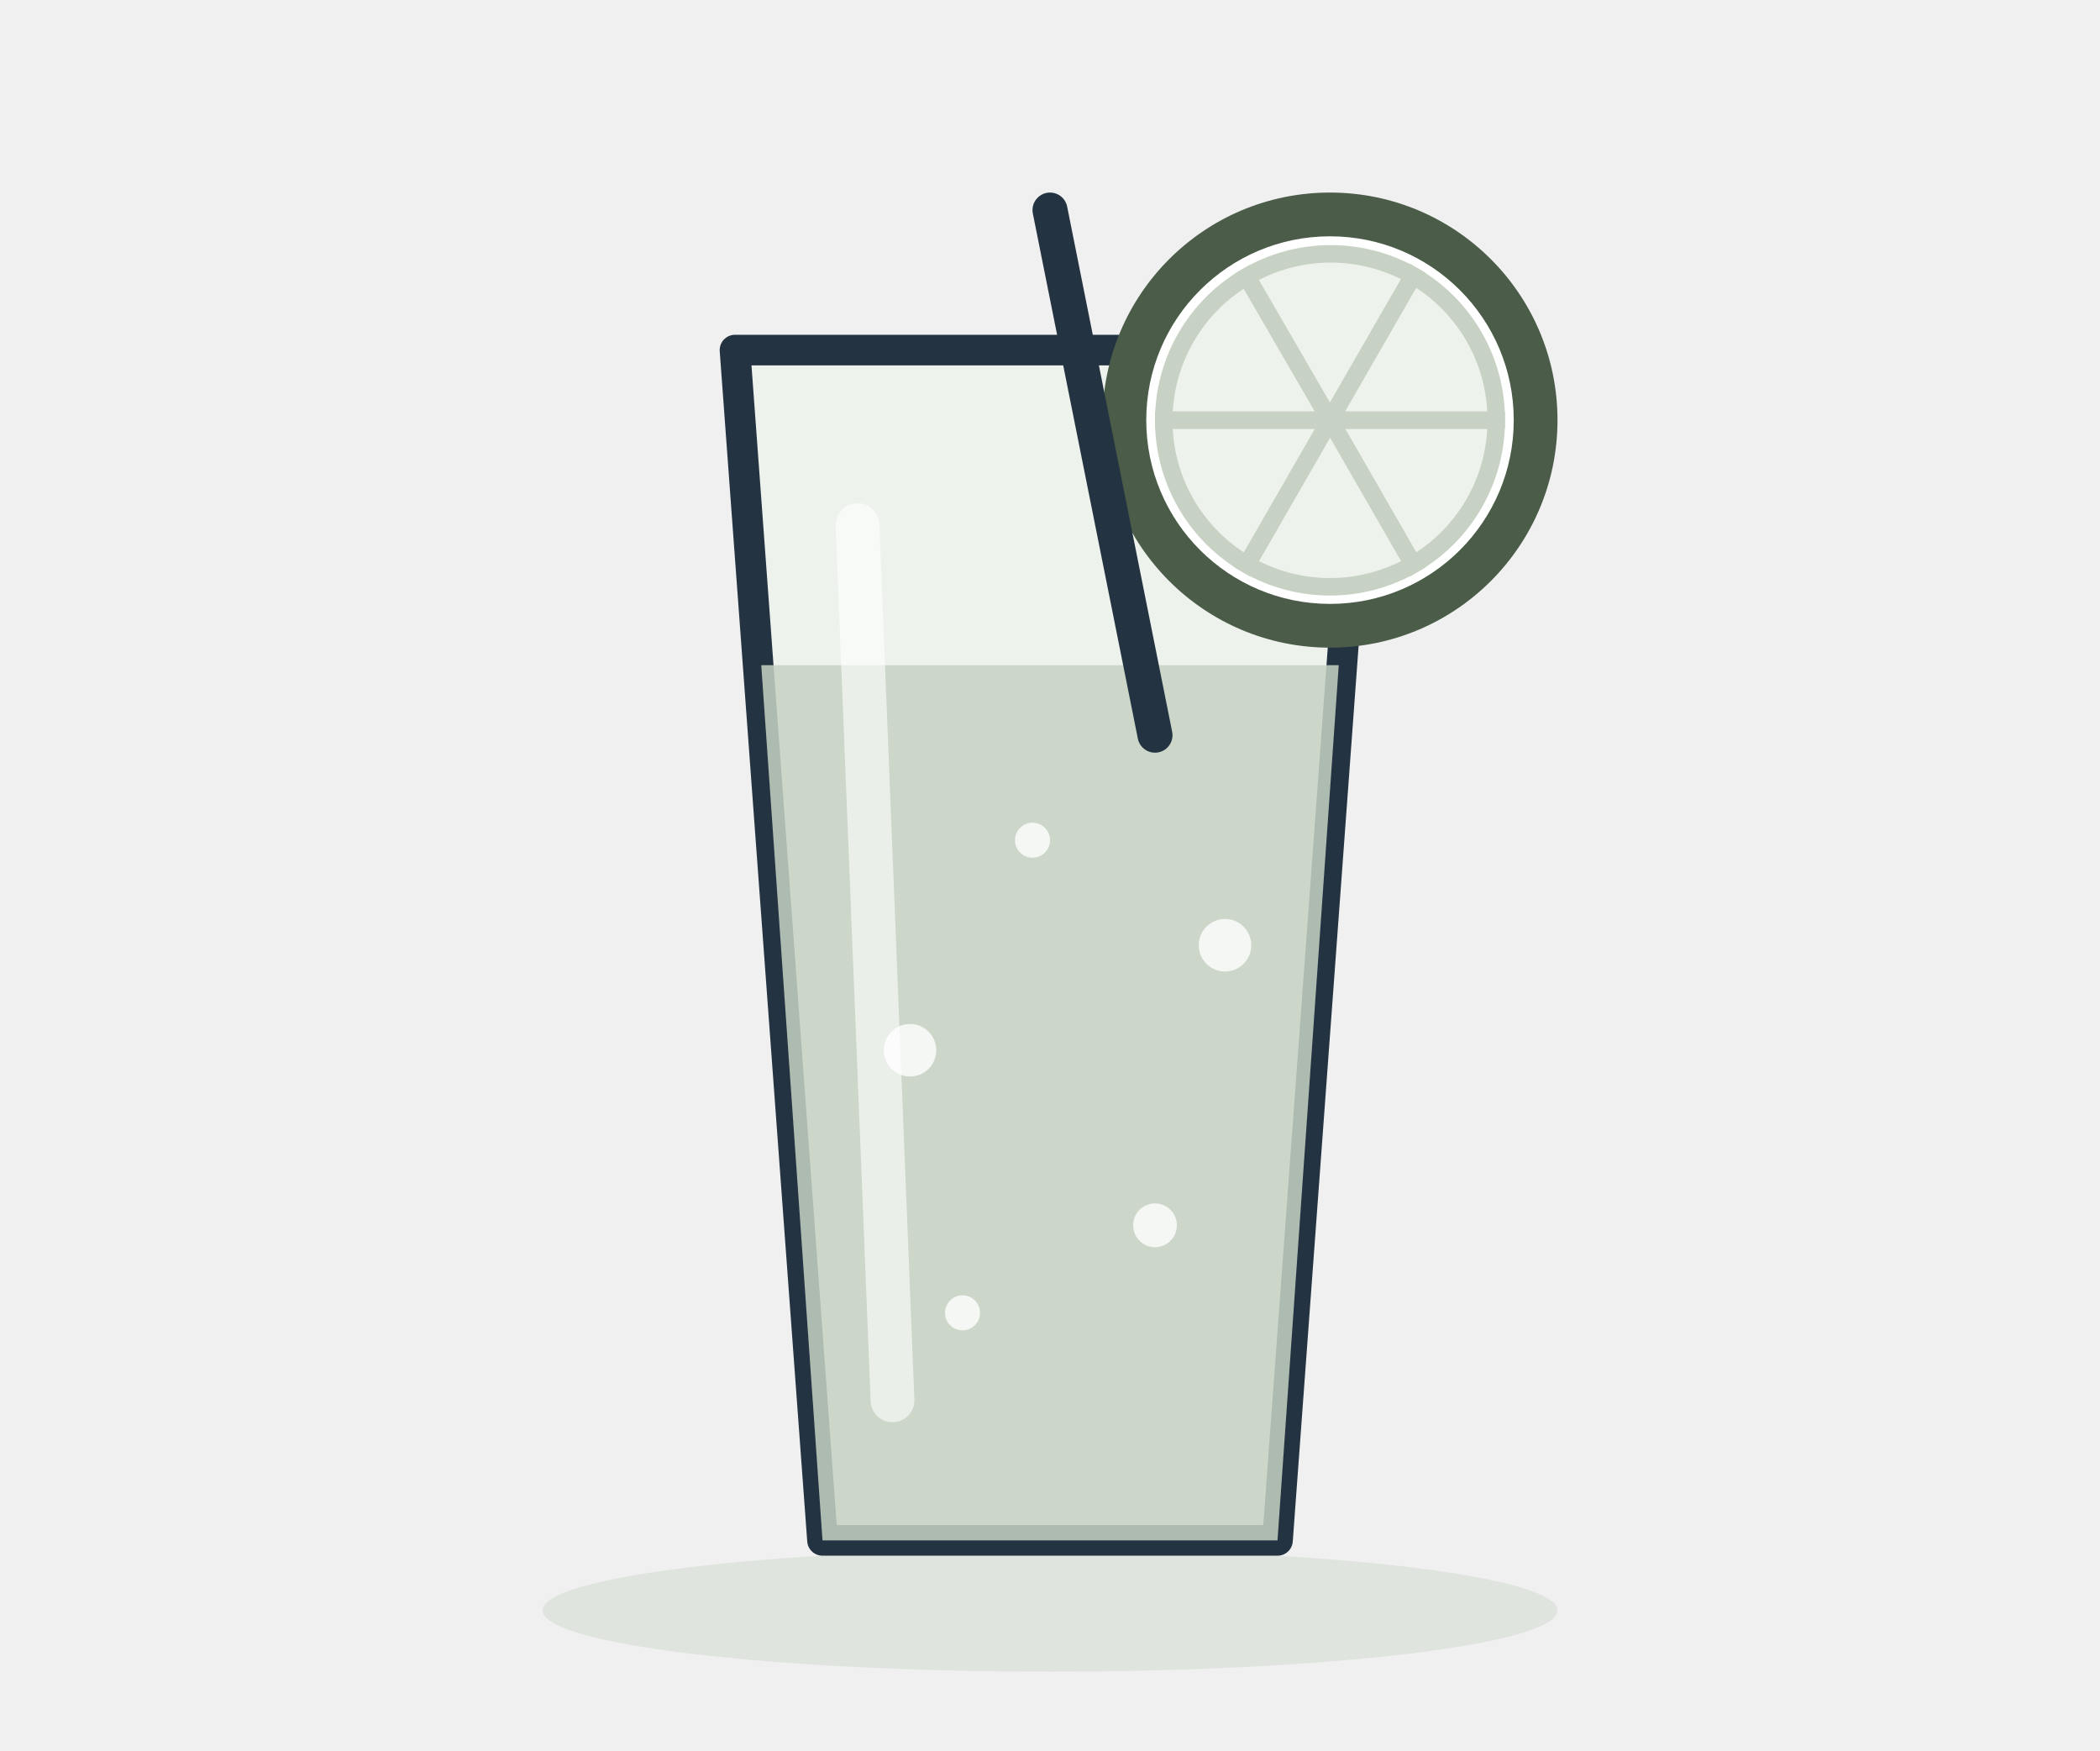
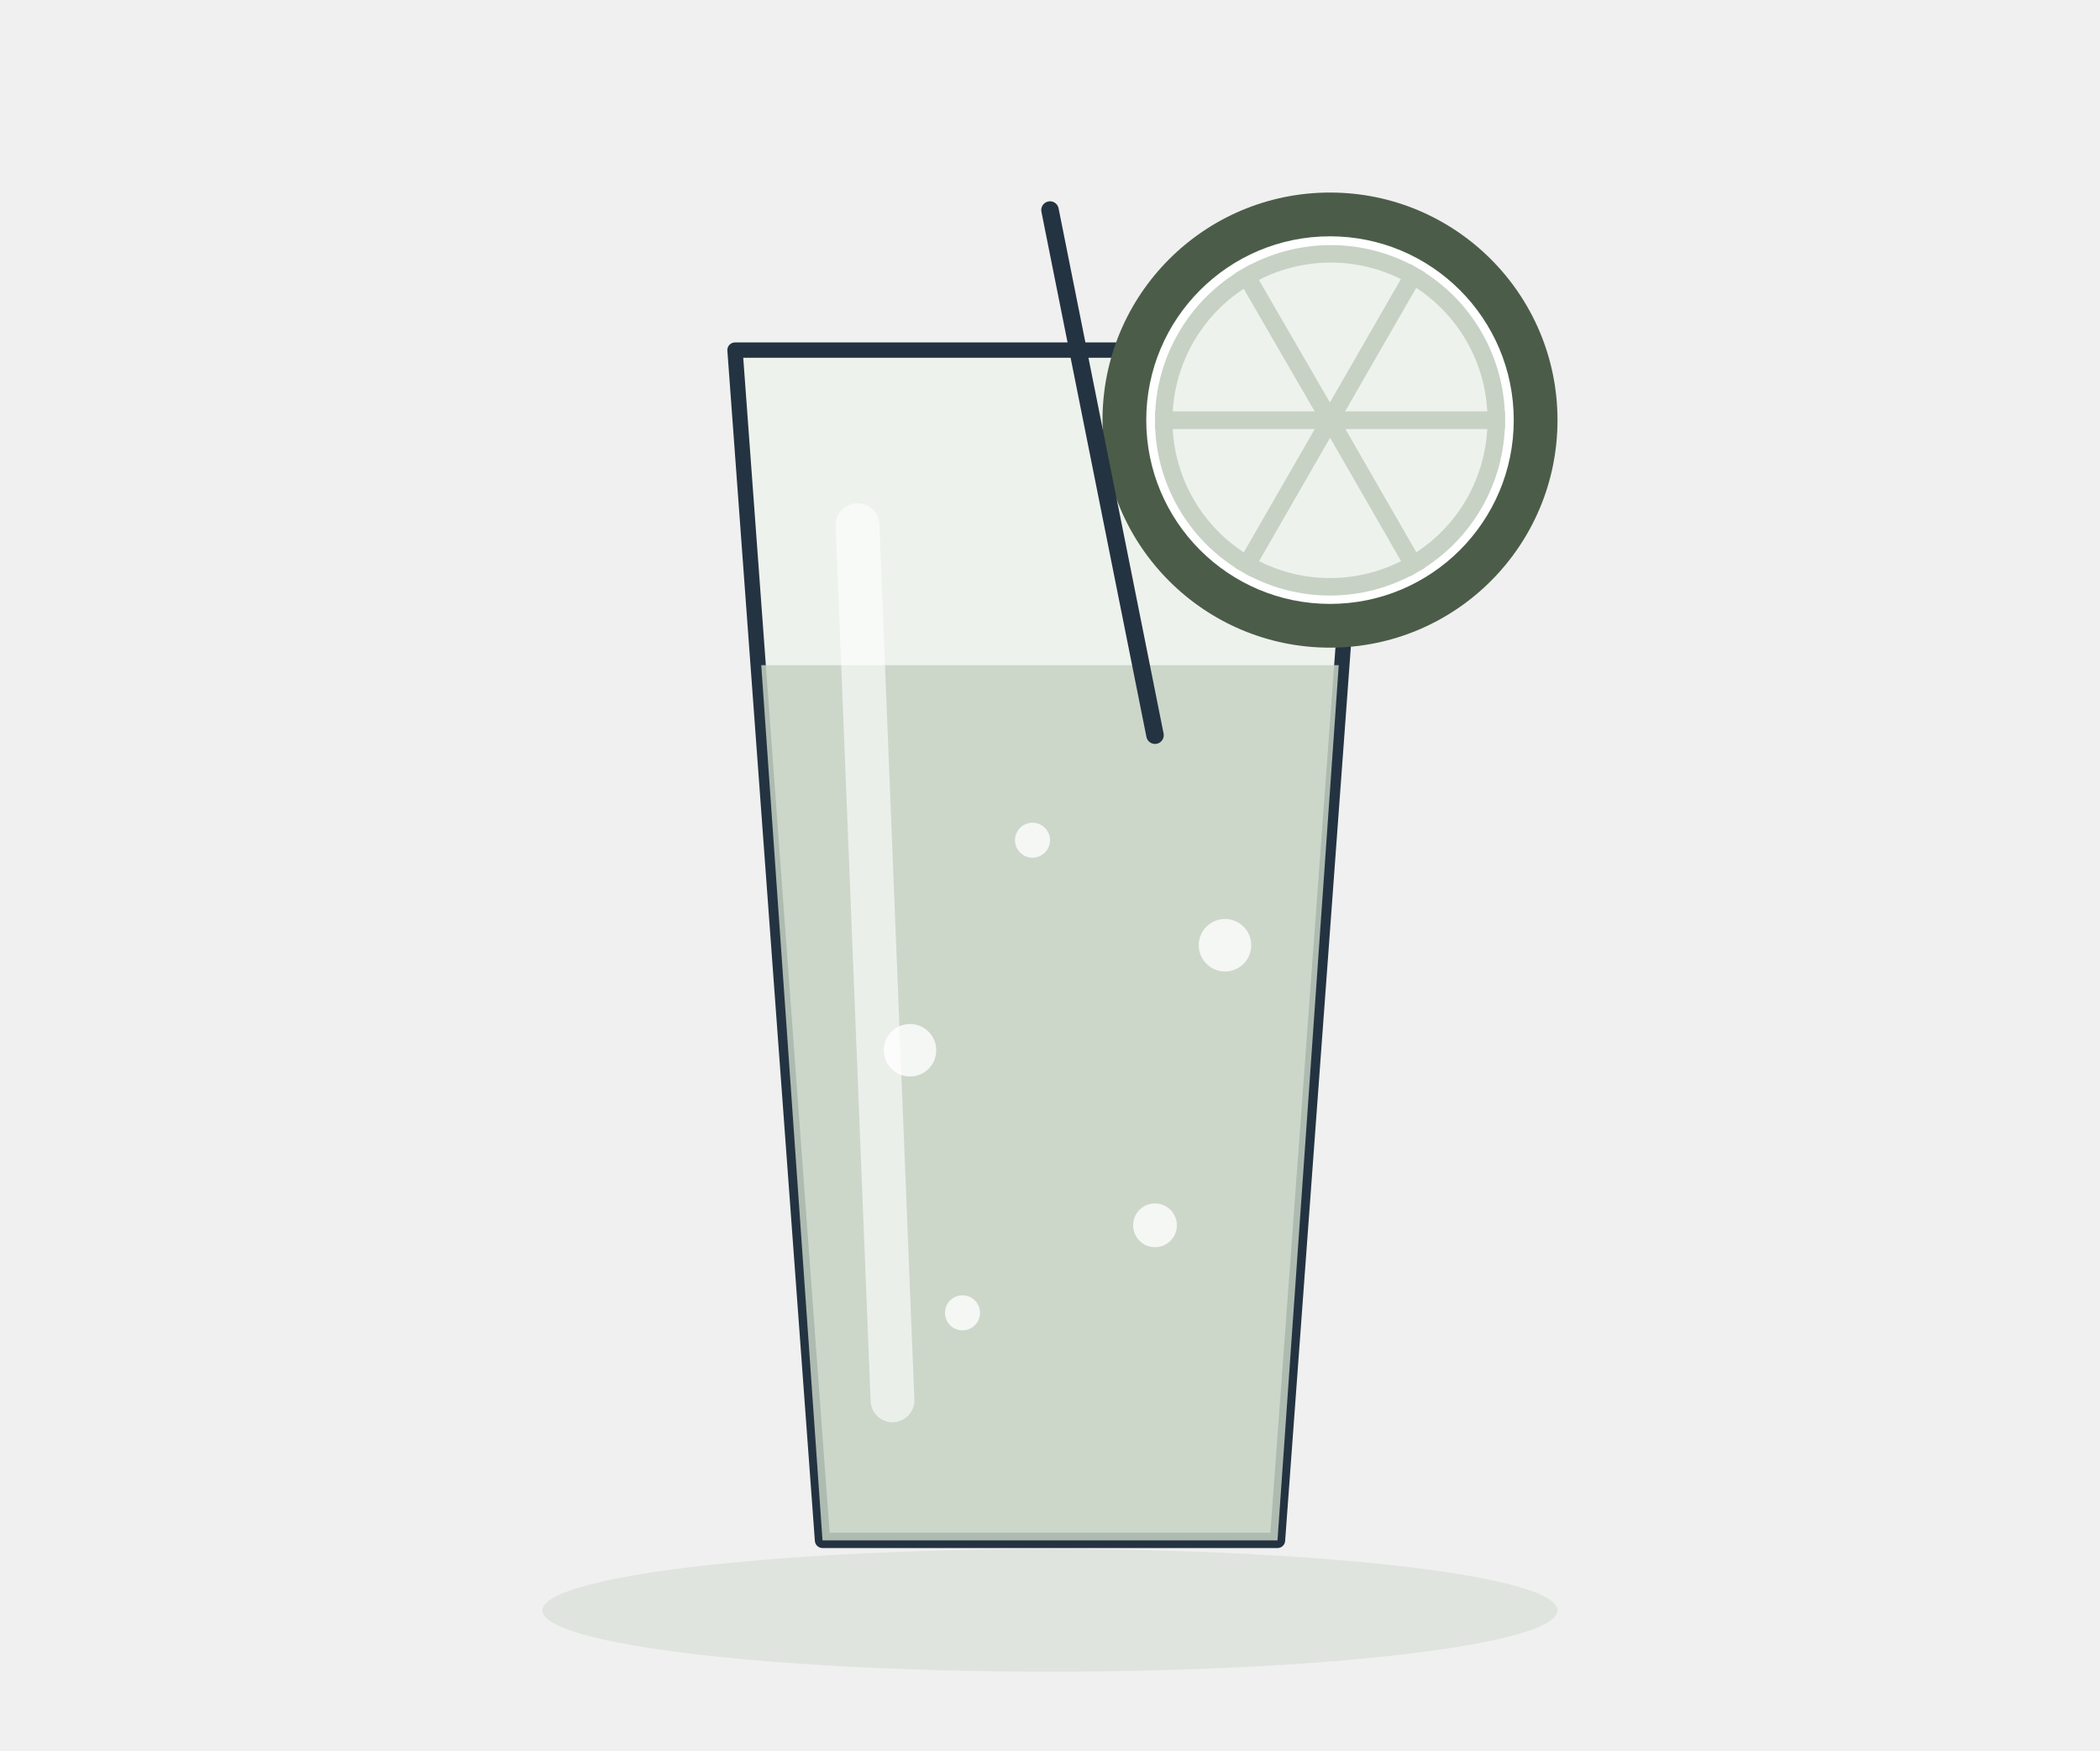
<svg xmlns="http://www.w3.org/2000/svg" viewBox="0 0 240 200" width="240" height="200">
  <ellipse cx="120" cy="184" rx="58" ry="7" fill="#DFE4DE" />
-   <path d="M84 40 L156 40 L146 176 L94 176 Z" fill="#EEF2ED" stroke="#243341" stroke-width="3.5" stroke-linejoin="round" />
+   <path d="M84 40 L156 40 L146 176 L94 176 Z" fill="#EEF2ED" stroke="#243341" stroke-width="1.75" stroke-linejoin="round" />
  <path d="M87 76 L153 76 L146 176 L94 176 Z" fill="#C7D2C4" opacity=".85" />
  <circle cx="104" cy="120" r="3" fill="#fff" opacity=".8" />
  <circle cx="132" cy="140" r="2.5" fill="#fff" opacity=".8" />
  <circle cx="118" cy="96" r="2" fill="#fff" opacity=".8" />
  <circle cx="140" cy="108" r="3" fill="#fff" opacity=".8" />
  <circle cx="110" cy="150" r="2" fill="#fff" opacity=".8" />
  <path d="M98 60 L102 160" stroke="#fff" stroke-width="5" stroke-linecap="round" opacity=".6" />
  <g transform="translate(152 48)">
    <circle r="26" fill="#4B5D49" />
    <circle r="21" fill="#fff" />
    <path d="M0 0 L19.0 0.0 A19 19 0 0 1 9.5 16.5 Z" fill="#EEF2ED" stroke="#C7D2C4" stroke-width="2" />
    <path d="M0 0 L9.5 16.5 A19 19 0 0 1 -9.5 16.5 Z" fill="#EEF2ED" stroke="#C7D2C4" stroke-width="2" />
    <path d="M0 0 L-9.5 16.5 A19 19 0 0 1 -19.0 0.0 Z" fill="#EEF2ED" stroke="#C7D2C4" stroke-width="2" />
    <path d="M0 0 L-19.0 0.0 A19 19 0 0 1 -9.5 -16.4 Z" fill="#EEF2ED" stroke="#C7D2C4" stroke-width="2" />
    <path d="M0 0 L-9.5 -16.4 A19 19 0 0 1 9.5 -16.5 Z" fill="#EEF2ED" stroke="#C7D2C4" stroke-width="2" />
    <path d="M0 0 L9.5 -16.5 A19 19 0 0 1 19.0 -0.0 Z" fill="#EEF2ED" stroke="#C7D2C4" stroke-width="2" />
  </g>
-   <path d="M120 24 L132 84" stroke="#243341" stroke-width="4" stroke-linecap="round" />
+   <path d="M120 24 L132 84" stroke="#243341" stroke-width="2.0" stroke-linecap="round" />
</svg>
